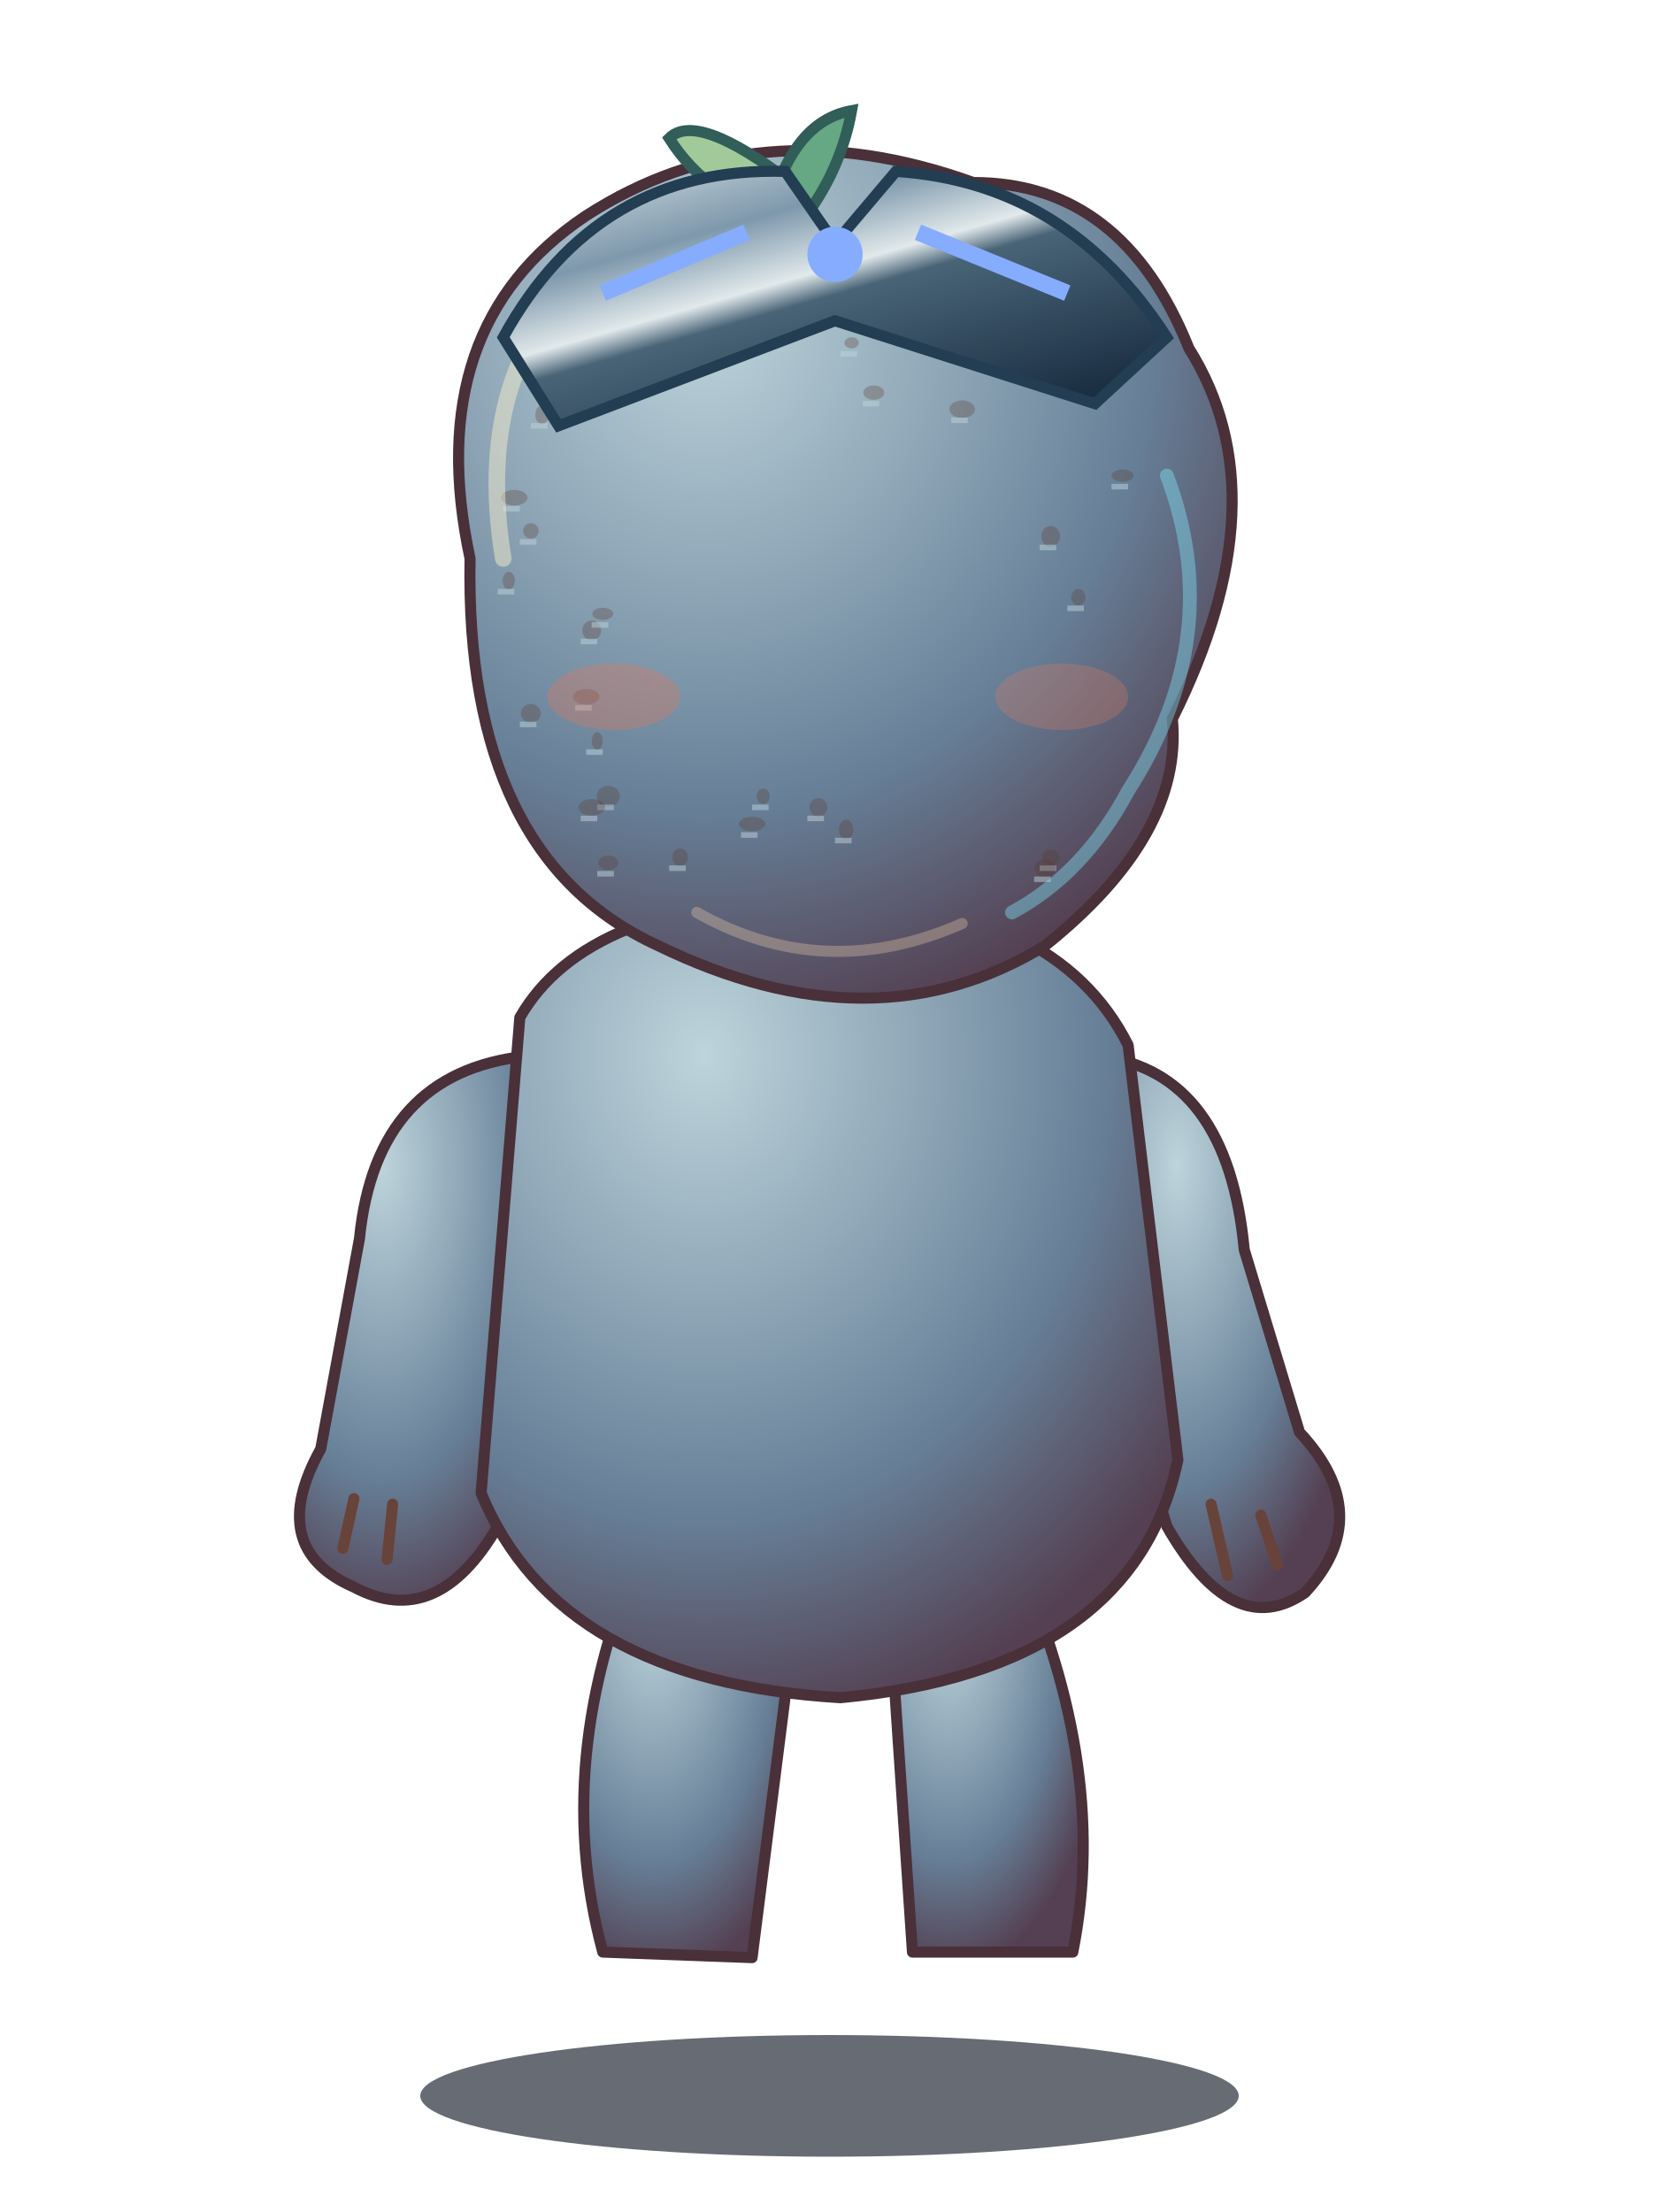
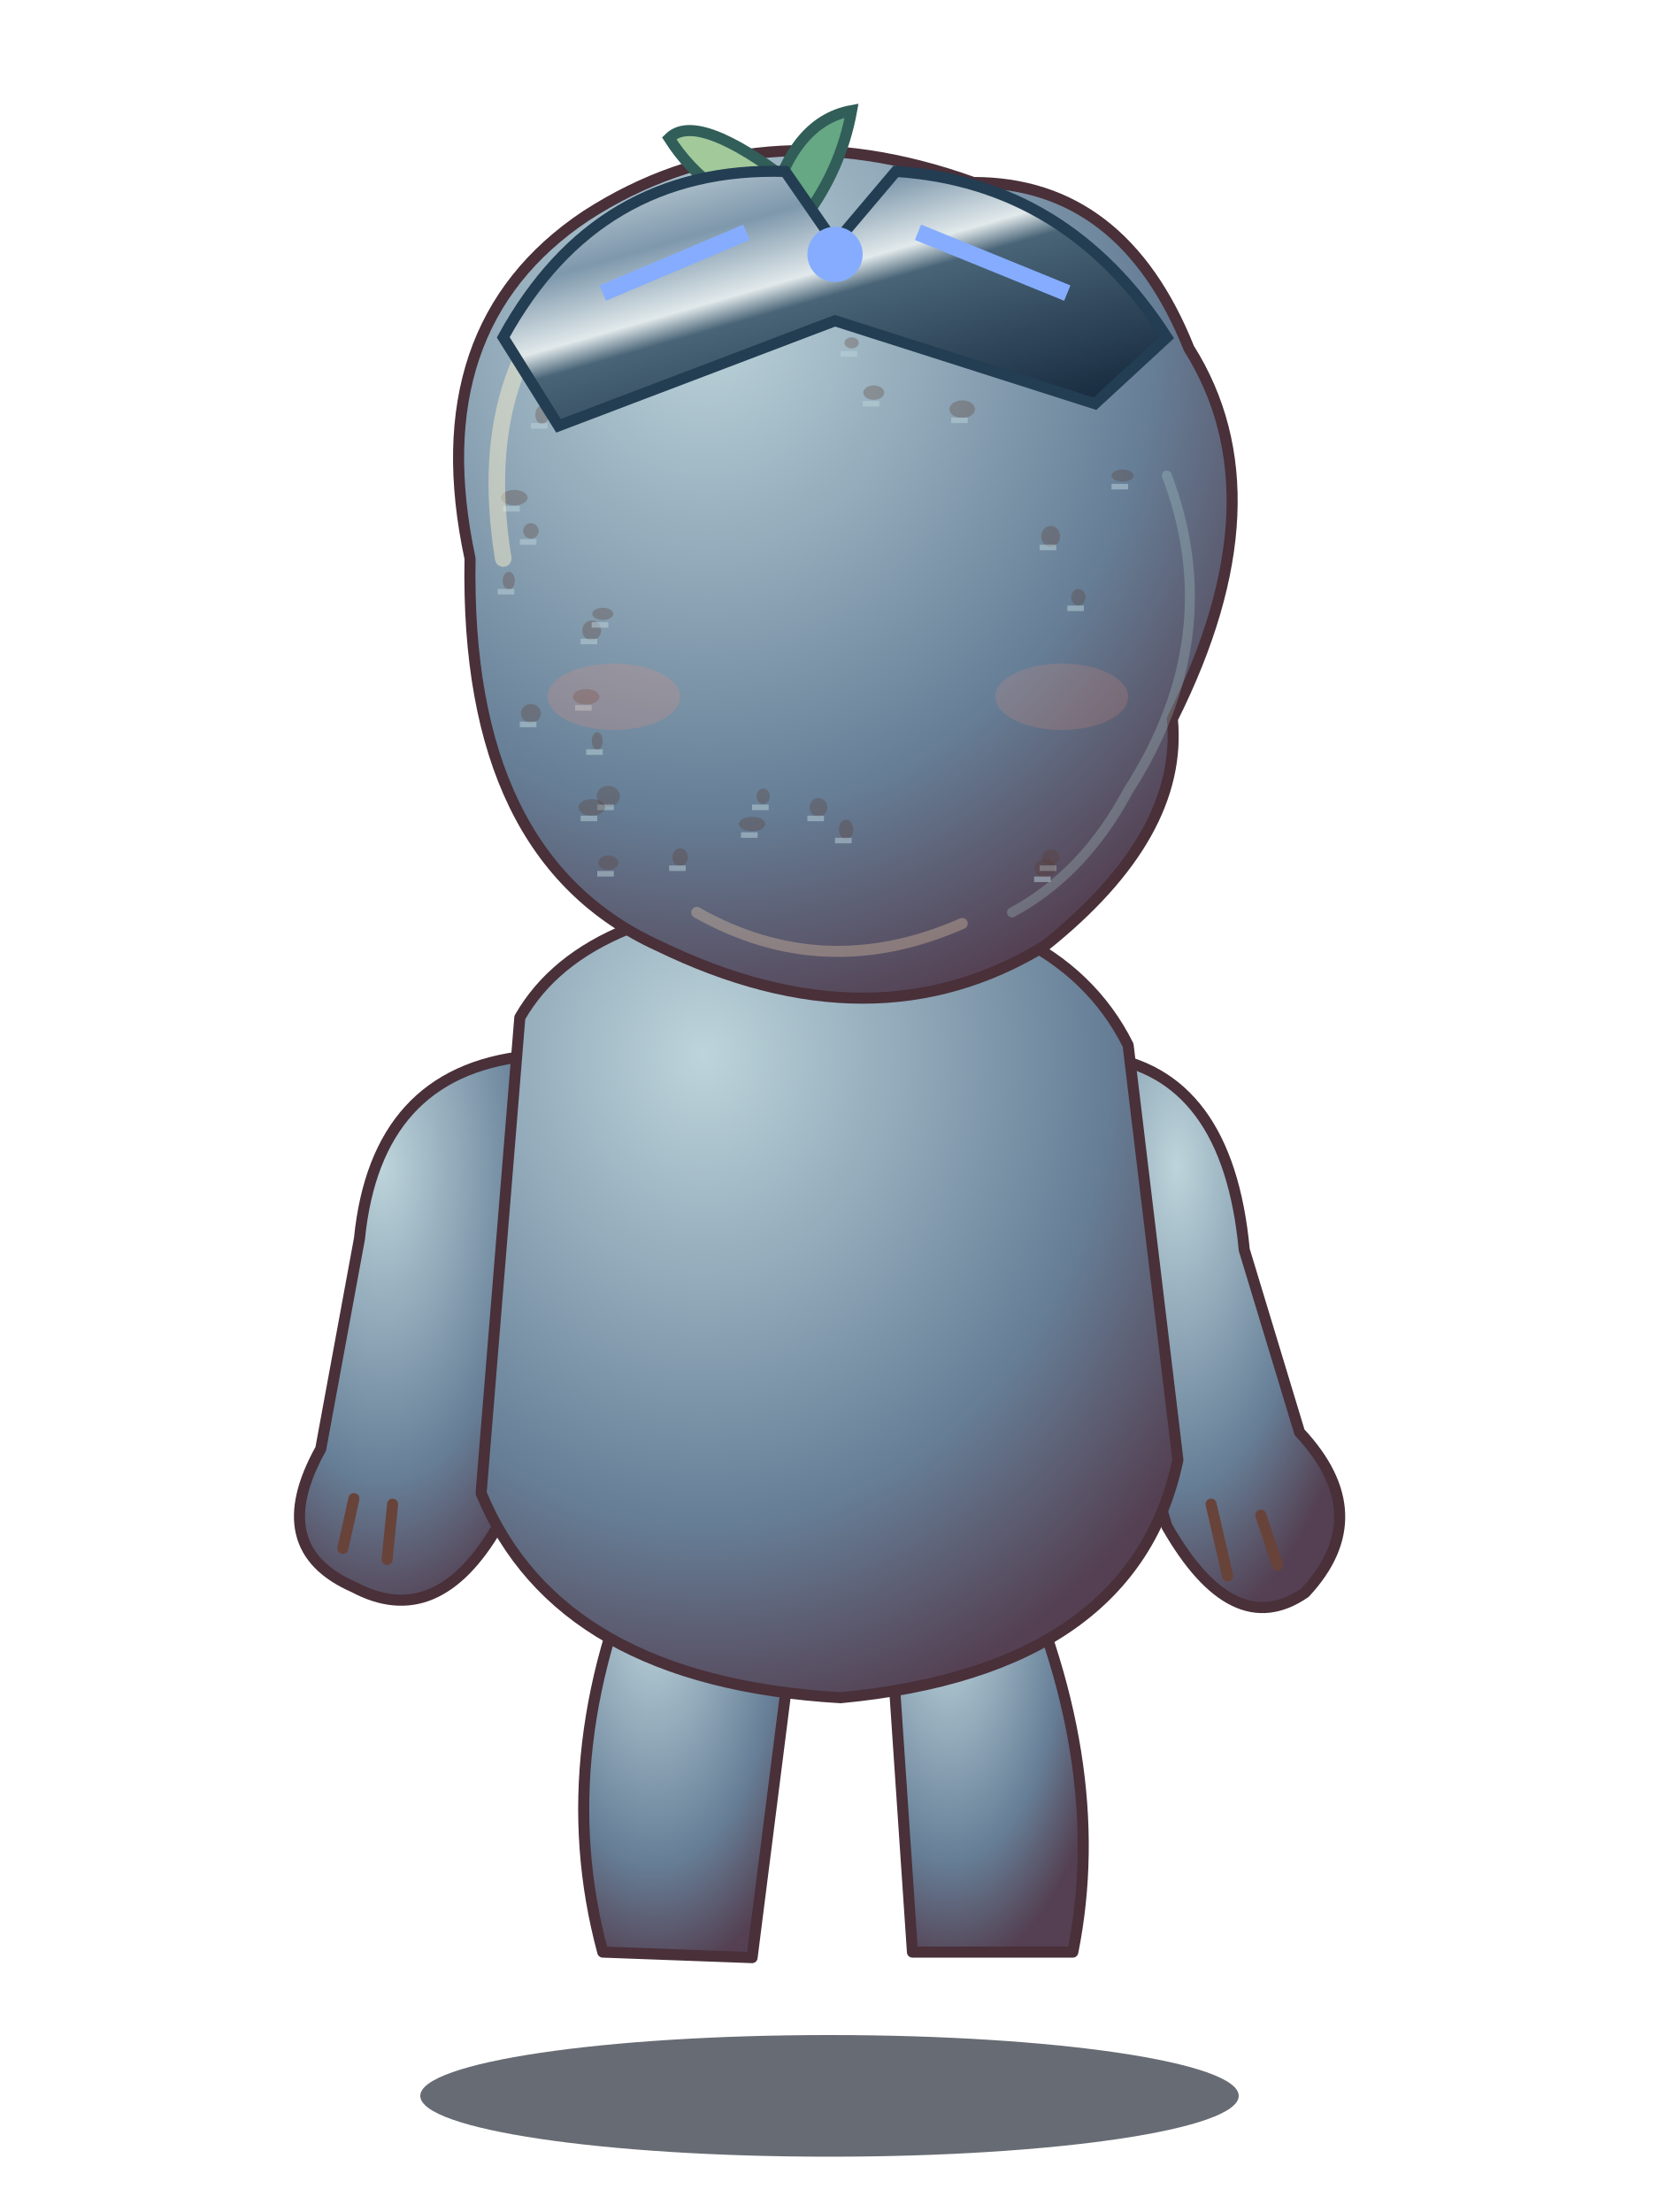
<svg xmlns="http://www.w3.org/2000/svg" viewBox="0 0 300 400">
  <defs>
    <radialGradient id="skin" cx=".32" cy=".2" r=".85">
      <stop stop-color="#bdd4db" />
      <stop offset=".68" stop-color="#667f97" />
      <stop offset="1" stop-color="#544052" />
    </radialGradient>
    <linearGradient id="cloth" x2=".8" y2="1">
      <stop stop-color="#3d5b75" />
      <stop offset=".5" stop-color="#253648" />
      <stop offset="1" stop-color="#101b2d" />
    </linearGradient>
    <linearGradient id="metal" x2=".75" y2="1">
      <stop stop-color="#dce6e9" />
      <stop offset=".3" stop-color="#7e98ac" />
      <stop offset=".48" stop-color="#e1e9eb" />
      <stop offset=".55" stop-color="#496477" />
      <stop offset="1" stop-color="#192c40" />
    </linearGradient>
    <linearGradient id="trim" x2="1" y2="1">
      <stop stop-color="#edfcff" />
      <stop offset=".4" stop-color="#85acff" />
      <stop offset="1" stop-color="#287c9f" />
    </linearGradient>
    <linearGradient id="leather" x2=".8" y2="1">
      <stop stop-color="#c59269" />
      <stop offset=".5" stop-color="#855339" />
      <stop offset="1" stop-color="#392722" />
    </linearGradient>
    <linearGradient id="hair" x2=".3" y2="1">
      <stop stop-color="#8f5a36" />
      <stop offset=".6" stop-color="#492b25" />
      <stop offset="1" stop-color="#241b22" />
    </linearGradient>
    <radialGradient id="lens" cx=".3" cy=".15">
      <stop stop-color="#84d9ef" />
      <stop offset=".6" stop-color="#153e64" />
      <stop offset="1" stop-color="#09182b" />
    </radialGradient>
  </defs>
  <ellipse cx="150" cy="379" rx="74" ry="11" fill="#020916" opacity=".6" />
  <g stroke="#493039" stroke-width="2" stroke-linejoin="round">
    <path d="M118 276Q99 316 109 353L136 354L145 283Z" fill="url(#skin)" />
    <path d="M160 279L165 353L194 353Q201 318 182 278Z" fill="url(#skin)" />
    <path d="M95 191Q68 194 65 224L58 262Q48 280 64 287Q79 295 90 276L101 235Z" fill="url(#skin)" />
    <path d="M199 191Q222 194 225 226L235 259Q249 274 236 288Q223 297 211 276L199 236Z" fill="url(#skin)" />
    <path d="M94 184Q106 163 148 162Q191 163 204 189L213 264Q205 302 152 307Q101 304 87 270Z" fill="url(#skin)" />
    <path d="M85 101Q76 59 106 39Q137 19 176 33Q203 33 215 63Q232 90 212 130Q214 151 189 171Q158 190 119 171Q84 155 85 101Z" fill="url(#skin)" />
  </g>
  <ellipse cx="153" cy="150" rx="1.3" ry="1.8" fill="#59392d" opacity=".3" />
  <path d="M151 152l3 0" stroke="#bdd4db" opacity=".5" />
  <ellipse cx="195" cy="108" rx="1.3" ry="1.5" fill="#59392d" opacity=".3" />
  <path d="M193 110l3 0" stroke="#bdd4db" opacity=".5" />
  <ellipse cx="93" cy="90" rx="2.4" ry="1.4" fill="#59392d" opacity=".3" />
  <path d="M91 92l3 0" stroke="#bdd4db" opacity=".5" />
  <ellipse cx="110" cy="144" rx="2.1" ry="1.9" fill="#59392d" opacity=".3" />
  <path d="M108 146l3 0" stroke="#bdd4db" opacity=".5" />
  <ellipse cx="180" cy="48" rx="1.7" ry="2.0" fill="#59392d" opacity=".3" />
  <path d="M178 50l3 0" stroke="#bdd4db" opacity=".5" />
  <ellipse cx="190" cy="155" rx="1.6" ry="1.4" fill="#59392d" opacity=".3" />
  <path d="M188 157l3 0" stroke="#bdd4db" opacity=".5" />
  <ellipse cx="106" cy="126" rx="2.4" ry="1.4" fill="#59392d" opacity=".3" />
  <path d="M104 128l3 0" stroke="#bdd4db" opacity=".5" />
  <ellipse cx="107" cy="146" rx="2.4" ry="1.5" fill="#59392d" opacity=".3" />
  <path d="M105 148l3 0" stroke="#bdd4db" opacity=".5" />
  <ellipse cx="154" cy="62" rx="1.3" ry="1.0" fill="#59392d" opacity=".3" />
  <path d="M152 64l3 0" stroke="#bdd4db" opacity=".5" />
  <ellipse cx="122" cy="52" rx="2.2" ry="1.2" fill="#59392d" opacity=".3" />
  <path d="M120 54l3 0" stroke="#bdd4db" opacity=".5" />
  <ellipse cx="189" cy="157" rx="1.9" ry="1.7" fill="#59392d" opacity=".3" />
  <path d="M187 159l3 0" stroke="#bdd4db" opacity=".5" />
  <ellipse cx="107" cy="114" rx="1.7" ry="1.8" fill="#59392d" opacity=".3" />
  <path d="M105 116l3 0" stroke="#bdd4db" opacity=".5" />
  <ellipse cx="110" cy="156" rx="1.8" ry="1.3" fill="#59392d" opacity=".3" />
  <path d="M108 158l3 0" stroke="#bdd4db" opacity=".5" />
  <ellipse cx="126" cy="46" rx="2.3" ry="1.2" fill="#59392d" opacity=".3" />
  <path d="M124 48l3 0" stroke="#bdd4db" opacity=".5" />
  <ellipse cx="92" cy="105" rx="1.1" ry="1.6" fill="#59392d" opacity=".3" />
  <path d="M90 107l3 0" stroke="#bdd4db" opacity=".5" />
  <ellipse cx="158" cy="71" rx="1.9" ry="1.3" fill="#59392d" opacity=".3" />
  <path d="M156 73l3 0" stroke="#bdd4db" opacity=".5" />
  <ellipse cx="171" cy="57" rx="1.3" ry="1.2" fill="#59392d" opacity=".3" />
  <path d="M169 59l3 0" stroke="#bdd4db" opacity=".5" />
  <ellipse cx="136" cy="149" rx="2.4" ry="1.3" fill="#59392d" opacity=".3" />
  <path d="M134 151l3 0" stroke="#bdd4db" opacity=".5" />
  <ellipse cx="123" cy="56" rx="1.3" ry="1.9" fill="#59392d" opacity=".3" />
  <path d="M121 58l3 0" stroke="#bdd4db" opacity=".5" />
  <ellipse cx="96" cy="129" rx="1.8" ry="1.7" fill="#59392d" opacity=".3" />
  <path d="M94 131l3 0" stroke="#bdd4db" opacity=".5" />
  <ellipse cx="167" cy="44" rx="2.3" ry="1.5" fill="#59392d" opacity=".3" />
  <path d="M165 46l3 0" stroke="#bdd4db" opacity=".5" />
  <ellipse cx="123" cy="155" rx="1.4" ry="1.6" fill="#59392d" opacity=".3" />
  <path d="M121 157l3 0" stroke="#bdd4db" opacity=".5" />
  <ellipse cx="148" cy="146" rx="1.6" ry="1.7" fill="#59392d" opacity=".3" />
  <path d="M146 148l3 0" stroke="#bdd4db" opacity=".5" />
  <ellipse cx="128" cy="49" rx="2.3" ry="1.7" fill="#59392d" opacity=".3" />
  <path d="M126 51l3 0" stroke="#bdd4db" opacity=".5" />
  <ellipse cx="96" cy="96" rx="1.4" ry="1.4" fill="#59392d" opacity=".3" />
  <path d="M94 98l3 0" stroke="#bdd4db" opacity=".5" />
  <ellipse cx="203" cy="86" rx="2.0" ry="1.1" fill="#59392d" opacity=".3" />
  <path d="M201 88l3 0" stroke="#bdd4db" opacity=".5" />
  <ellipse cx="98" cy="75" rx="1.2" ry="1.7" fill="#59392d" opacity=".3" />
  <path d="M96 77l3 0" stroke="#bdd4db" opacity=".5" />
  <ellipse cx="138" cy="144" rx="1.2" ry="1.4" fill="#59392d" opacity=".3" />
  <path d="M136 146l3 0" stroke="#bdd4db" opacity=".5" />
  <ellipse cx="190" cy="97" rx="1.7" ry="1.9" fill="#59392d" opacity=".3" />
  <path d="M188 99l3 0" stroke="#bdd4db" opacity=".5" />
  <ellipse cx="109" cy="111" rx="1.9" ry="1.1" fill="#59392d" opacity=".3" />
  <path d="M107 113l3 0" stroke="#bdd4db" opacity=".5" />
  <ellipse cx="108" cy="134" rx="1.0" ry="1.6" fill="#59392d" opacity=".3" />
  <path d="M106 136l3 0" stroke="#bdd4db" opacity=".5" />
  <ellipse cx="174" cy="74" rx="2.3" ry="1.6" fill="#59392d" opacity=".3" />
  <path d="M172 76l3 0" stroke="#bdd4db" opacity=".5" />
  <ellipse cx="109" cy="60" rx="1.2" ry="1.4" fill="#59392d" opacity=".3" />
  <path d="M107 62l3 0" stroke="#bdd4db" opacity=".5" />
  <ellipse cx="115" cy="46" rx="2.0" ry="1.8" fill="#59392d" opacity=".3" />
  <path d="M113 48l3 0" stroke="#bdd4db" opacity=".5" />
  <path d="M100 70Q99 52 121 45" stroke="#fff6d9" opacity=".38" stroke-width="7" stroke-linecap="round" fill="none" />
  <path d="M91 101Q85 64 110 46" fill="none" stroke="#fff4ce" stroke-width="3" stroke-linecap="round" opacity=".45" />
-   <path d="M211 86Q222 115 204 143Q196 158 183 165" fill="none" stroke="#82ecff" stroke-width="2.5" stroke-linecap="round" opacity=".4" />
+   <path d="M211 86Q222 115 204 143Q196 158 183 165" fill="none" stroke="#bce8df" stroke-width="1.8" stroke-linecap="round" opacity=".24" />
  <path d="M126 165Q149 178 174 167" fill="none" stroke="#ffdfb1" stroke-width="2" stroke-linecap="round" opacity=".3" />
-   <ellipse cx="111" cy="126" rx="12" ry="6" fill="#dc785e" opacity=".35" />
-   <ellipse cx="192" cy="126" rx="12" ry="6" fill="#dc785e" opacity=".3" />
+   <ellipse cx="111" cy="126" rx="12" ry="6" fill="#e88b79" opacity=".23" />
+   <ellipse cx="192" cy="126" rx="12" ry="6" fill="#e88b79" opacity=".2" />
  <path d="M64 271l-2 9m9-8-1 10m158-8 3 9m-12-11 3 13" stroke="#68433a" stroke-width="2" stroke-linecap="round" />
  <path d="M139 39Q143 22 154 20Q152 31 145 40" fill="#66a784" stroke="#315e58" stroke-width="2" />
  <path d="M143 33Q126 20 121 25Q128 36 142 40" fill="#a1c99a" stroke="#315e58" stroke-width="2" />
  <path d="M91 61Q108 30 142 31L151 44L162 31Q193 33 211 61L198 73L151 58L101 77Z" fill="url(#metal)" stroke="#233d52" stroke-width="2" />
  <path d="M109 53L135 42m31 0 27 11" stroke="#85acff" stroke-width="3" />
  <circle cx="151" cy="46" r="5" fill="#85acff" />
</svg>
